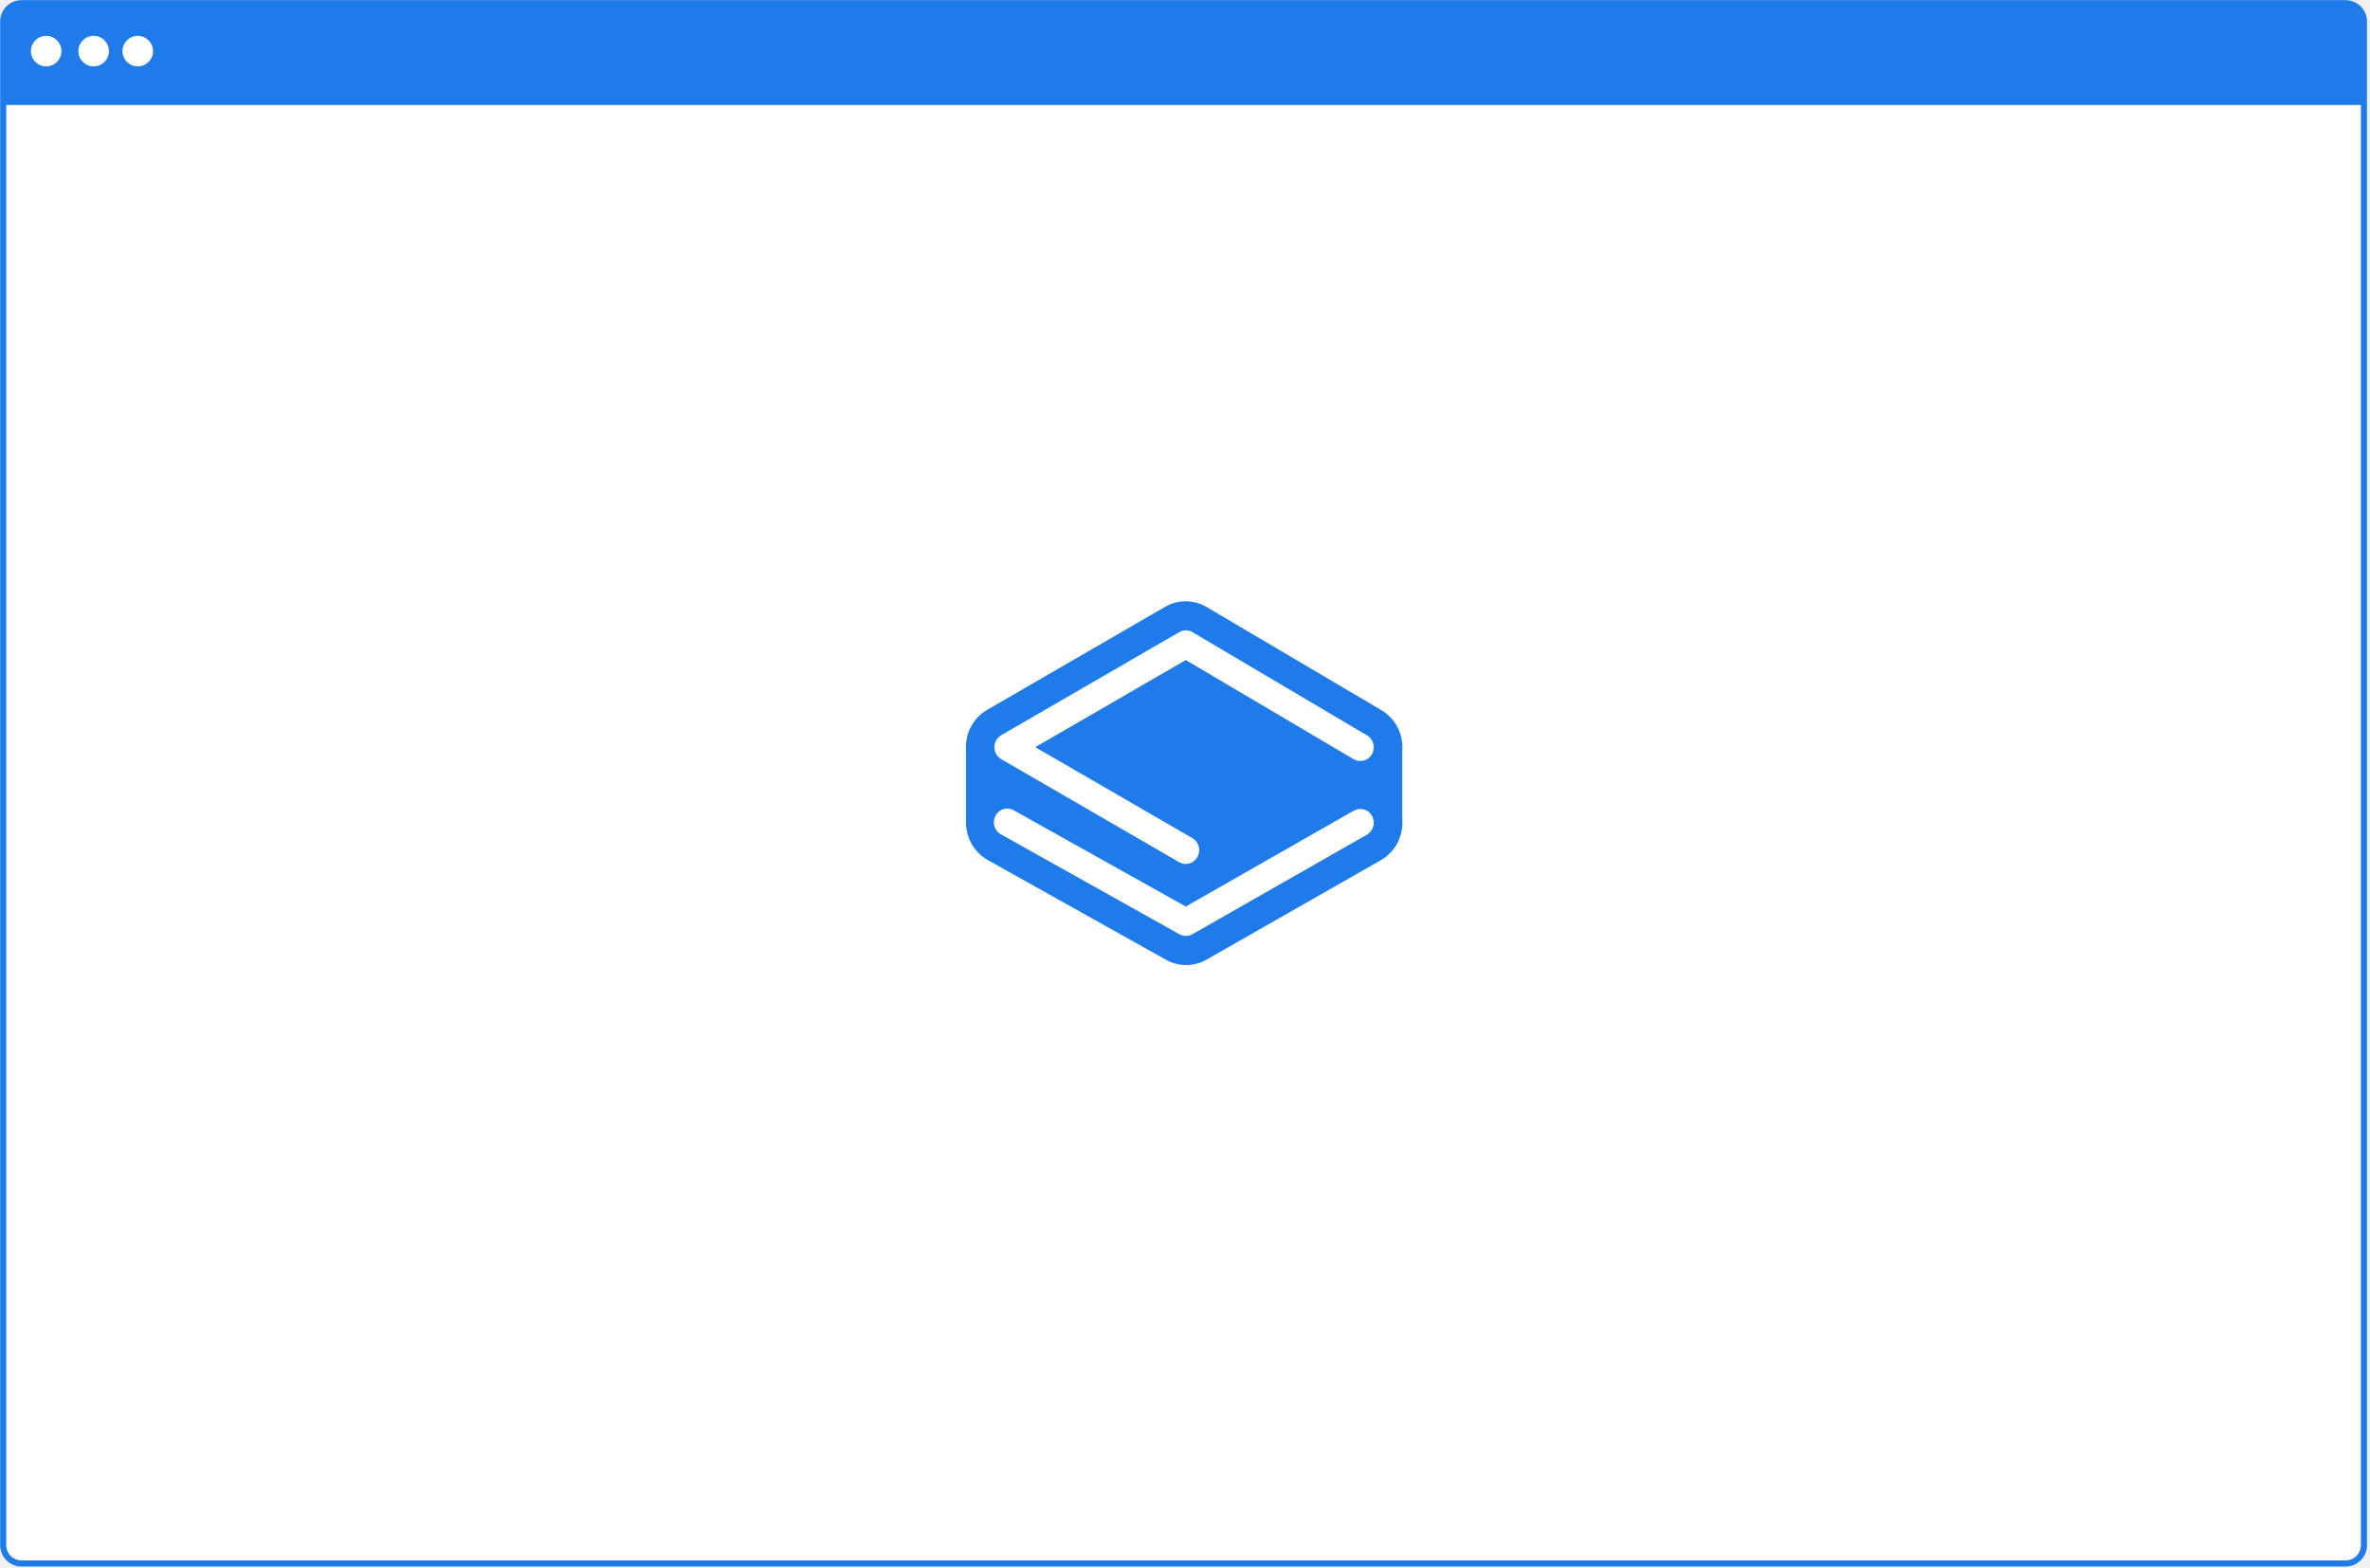
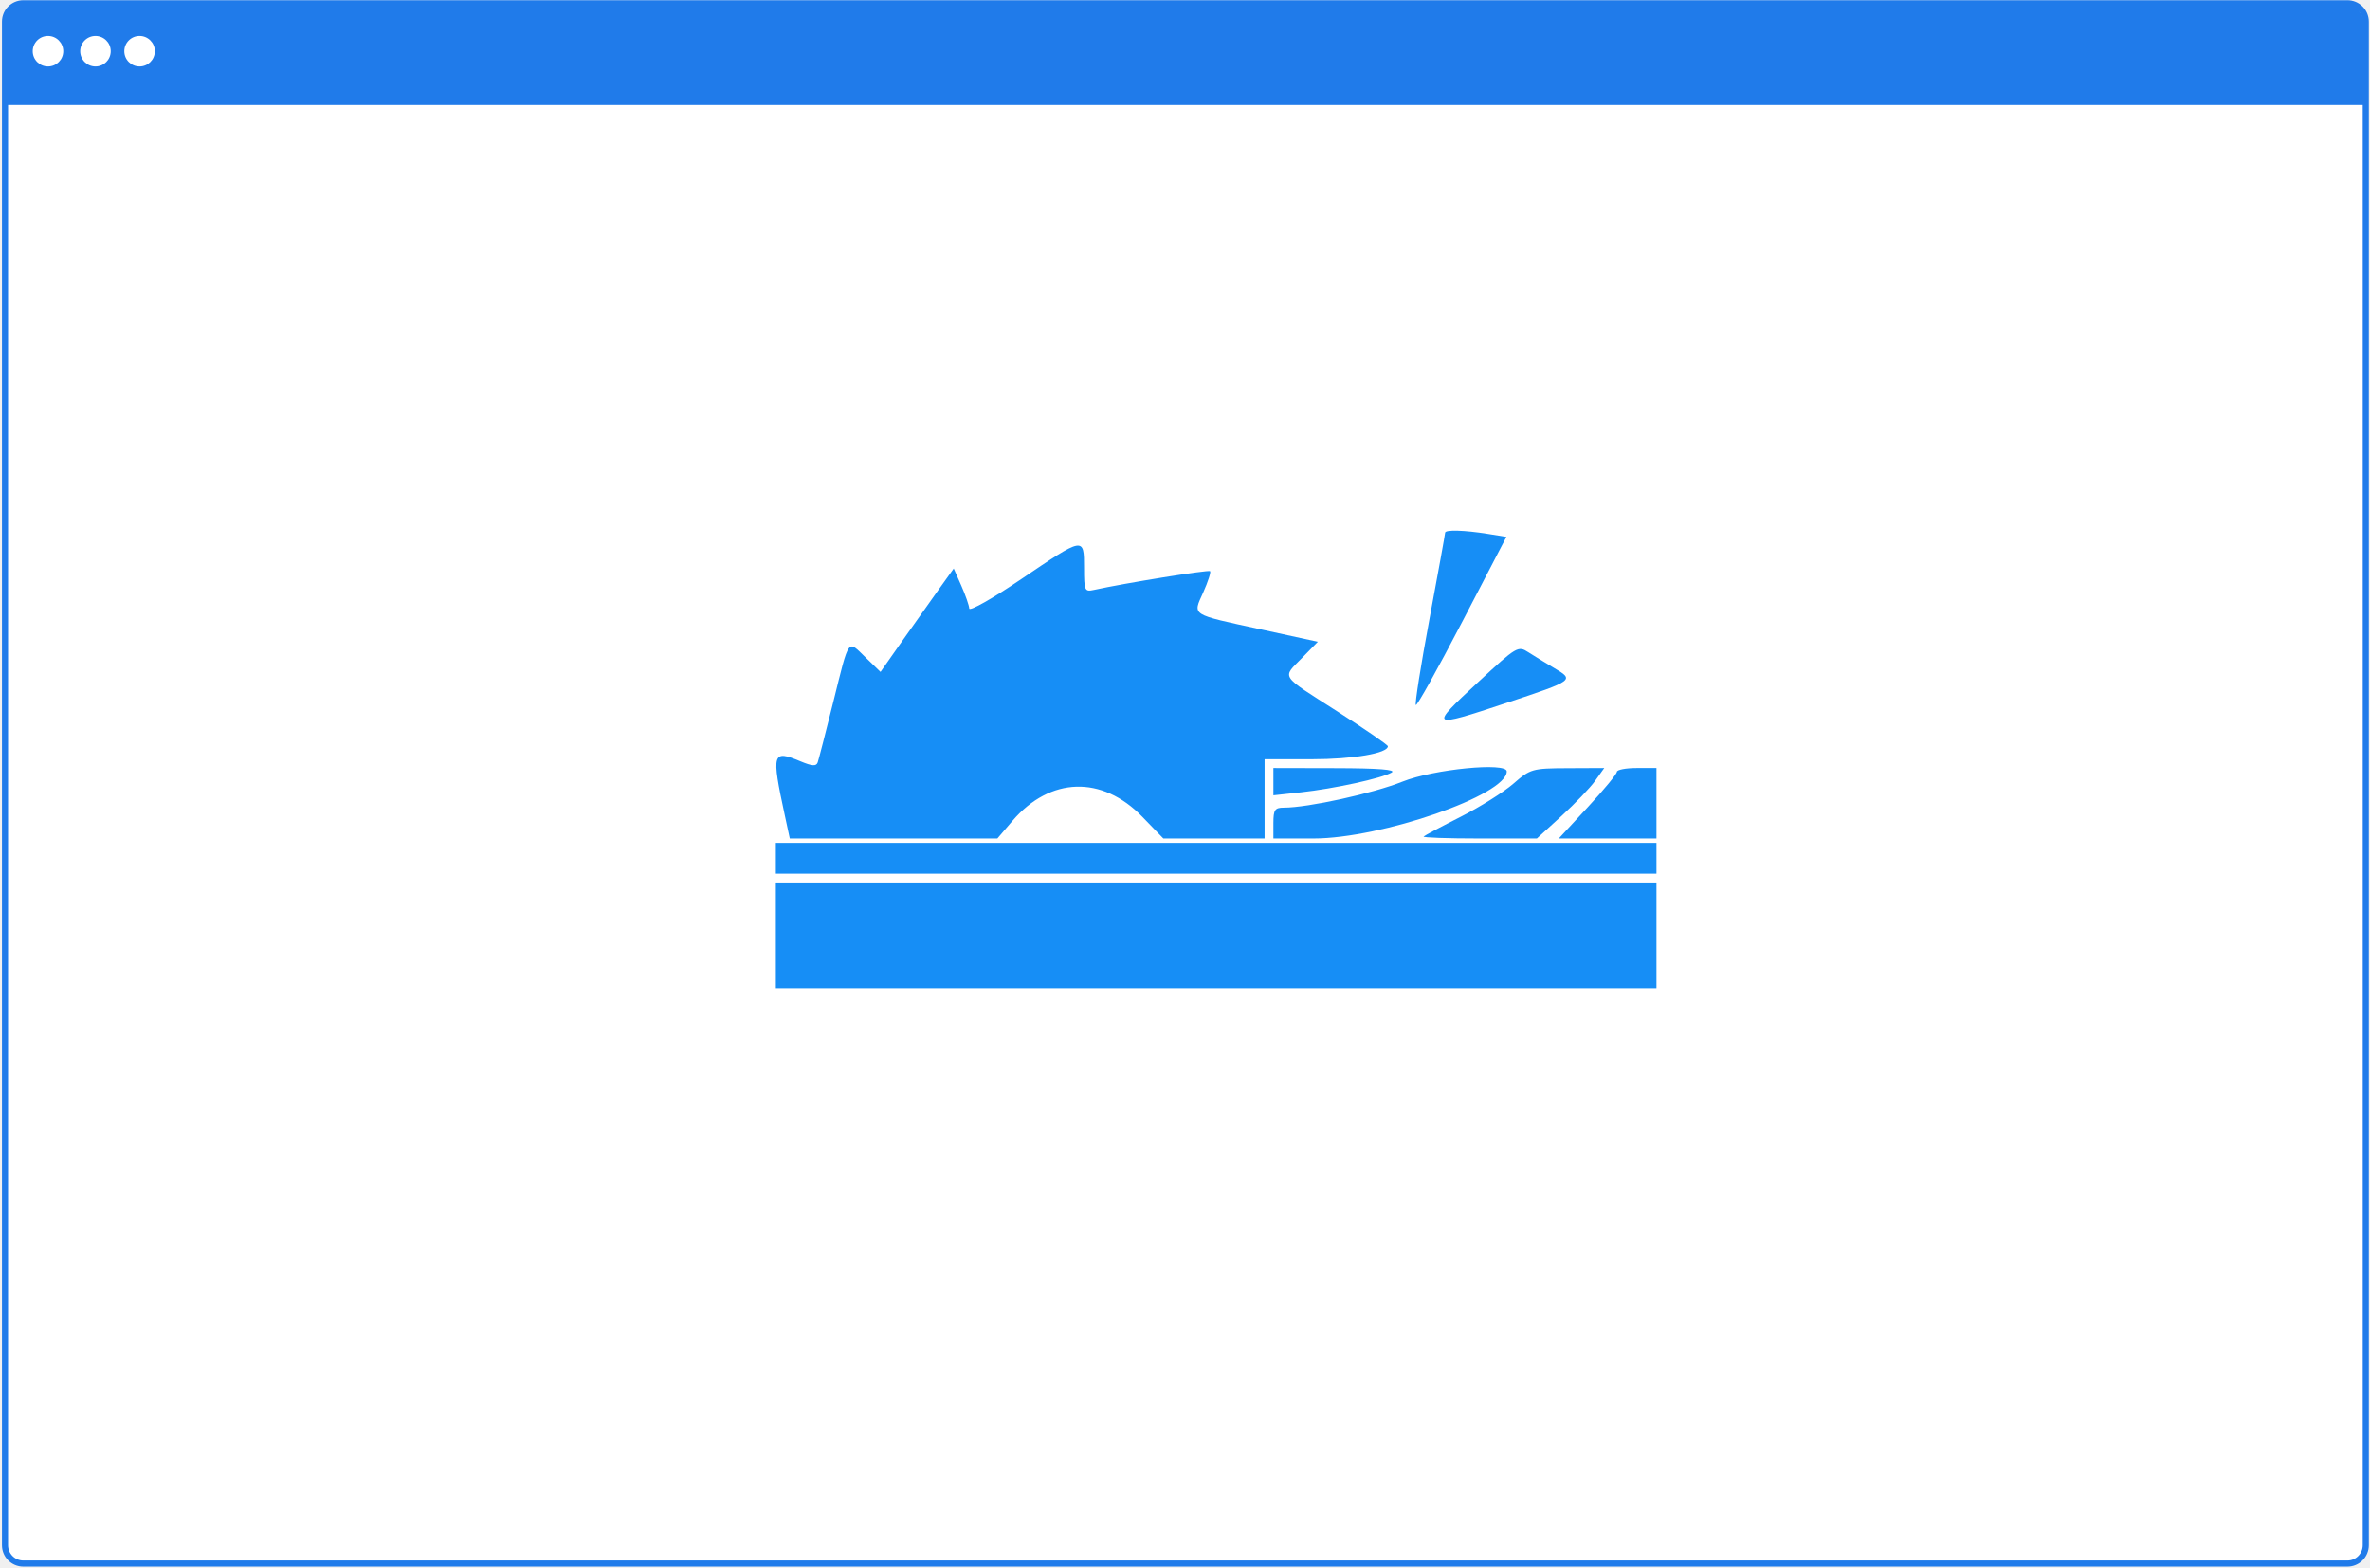
- <svg xmlns="http://www.w3.org/2000/svg" xmlns:xlink="http://www.w3.org/1999/xlink" width="741px" height="490px" viewBox="0 0 741 490" version="1.1">
+ <svg xmlns="http://www.w3.org/2000/svg" width="741px" height="490px" viewBox="0 0 741 490" version="1.1">
  <defs>
    <path d="M62.26,1.74 L6.657,33.933 C2.199,36.488 -0.386,41.474 0.047,46.682 L0.047,46.682 L0.047,68.144 C-0.331,73.419 2.356,78.428 6.908,80.936 L6.908,80.936 L62.511,112.055 C66.458,114.286 71.249,114.286 75.195,112.055 L75.195,112.055 L129.749,80.936 C134.232,78.378 136.844,73.379 136.432,68.144 L136.432,68.144 L136.432,46.682 C136.82,41.498 134.245,36.551 129.822,33.987 L129.822,33.987 L75.269,1.793 C73.243,0.598 70.98,0 68.718,0 L68.718,0 C66.491,0 64.263,0.579 62.26,1.74 L62.26,1.74 Z M66.666,81.558 L11.063,49.365 C10.372,48.974 9.804,48.392 9.423,47.686 L9.423,47.686 C8.3,45.612 9.035,43.001 11.063,41.853 L11.063,41.853 L66.666,9.659 C67.965,8.893 69.563,8.893 70.862,9.659 L70.862,9.659 L125.416,41.928 C127.423,43.114 128.111,45.739 126.953,47.793 L126.953,47.793 C125.795,49.847 123.228,50.55 121.22,49.365 L121.22,49.365 L68.743,18.362 L21.68,45.609 L70.799,74.047 C72.827,75.214 73.546,77.842 72.404,79.915 L72.404,79.915 C71.63,81.323 70.201,82.114 68.729,82.114 L68.729,82.114 C68.03,82.114 67.319,81.934 66.666,81.558 L66.666,81.558 Z M66.75,104.094 L11.147,72.973 C10.987,72.897 10.831,72.81 10.683,72.714 L10.683,72.714 C8.725,71.444 8.144,68.791 9.385,66.789 L9.385,66.789 C10.624,64.788 13.219,64.192 15.175,65.462 L15.175,65.462 L68.743,95.434 L121.272,65.462 C123.3,64.306 125.86,65.051 126.99,67.125 L126.99,67.125 C128.12,69.2 127.392,71.818 125.364,72.973 L125.364,72.973 L70.81,104.094 C70.178,104.451 69.478,104.629 68.78,104.629 L68.78,104.629 C68.08,104.629 67.381,104.451 66.75,104.094 L66.75,104.094 Z" id="path-1" />
  </defs>
-   <g id="Page-1" stroke="none" stroke-width="1" fill="none" fill-rule="evenodd">
+   <g id="Page-1" stroke="none" stroke-width="1" fill="none" fill-rule="evenodd" transform="matrix(1, 0, 0, 1, 0.568733, 0.025983)">
    <g id="browser" transform="translate(1, 1)">
      <rect id="Rectangle" stroke="#207BEA" stroke-width="1.909" fill="#FFFFFF" fill-rule="nonzero" x="0" y="0" width="738.108" height="487.83" rx="5.727" />
      <path d="M0,31.815 L0,7.62 C0,3.412 2.954,0 6.57,0 L731.23,0 C734.858,0 737.8,3.405 737.8,7.62 L737.8,31.815 L0,31.815 Z" id="Path" fill="#207BEA" fill-rule="nonzero" />
      <g id="dots" transform="translate(8.664, 10.211)" fill="#FFFFFF" fill-rule="nonzero">
        <circle id="Oval" cx="4.772" cy="4.772" r="4.772" />
        <circle id="Oval" cx="19.619" cy="4.772" r="4.772" />
        <circle id="Oval" cx="33.406" cy="4.772" r="4.772" />
      </g>
      <g id="stackbit-monogram" transform="translate(301, 187)">
-         <mask id="mask-2" fill="white">
-           <use xlink:href="#path-1" />
-         </mask>
        <g id="path-1" />
-         <polygon id="Fill-19" fill="#207BEA" fill-rule="nonzero" mask="url(#mask-2)" points="-2.527 116.256 139.002 116.256 139.002 -2.527 -2.527 -2.527" />
      </g>
    </g>
  </g>
+   <g id="svgg" transform="matrix(0.688337, 0, 0, 0.688337, 242.5757, 99.71106)" style="">
+     <path id="path0" d="M304.000 97.115 C 304.000 97.729,300.799 115.377,296.886 136.335 C 292.973 157.292,290.190 174.857,290.702 175.369 C 291.214 175.880,300.677 158.907,311.732 137.649 L 331.832 99.000 323.416 97.648 C 312.673 95.923,304.000 95.685,304.000 97.115 M111.500 118.160 C 98.575 126.918,87.933 132.939,87.852 131.541 C 87.770 130.144,86.150 125.484,84.252 121.186 L 80.802 113.372 73.767 123.186 C 69.898 128.584,62.416 139.153,57.141 146.674 L 47.550 160.348 40.805 153.811 C 32.440 145.703,33.492 144.260,26.082 174.015 C 22.660 187.757,19.481 200.096,19.018 201.435 C 18.375 203.293,16.514 203.175,11.152 200.935 C -1.649 195.586,-2.065 197.028,4.069 225.500 L 6.331 236.000 53.474 236.000 L 100.616 236.000 107.509 227.948 C 124.613 207.965,148.174 207.262,166.506 226.186 L 176.013 236.000 199.006 236.000 L 222.000 236.000 222.000 218.000 L 222.000 200.000 243.358 200.000 C 262.229 200.000,278.000 197.311,278.000 194.094 C 278.000 193.488,267.650 186.362,255.000 178.259 C 228.628 161.365,229.903 163.317,239.088 153.910 L 246.176 146.651 220.588 141.080 C 187.923 133.968,189.352 134.880,194.141 124.182 C 196.303 119.354,197.698 115.031,197.241 114.575 C 196.536 113.869,158.395 120.024,144.500 123.085 C 140.257 124.020,140.000 123.445,140.000 113.038 C 140.000 98.853,139.994 98.854,111.500 118.160 M319.000 164.984 C 296.591 185.746,296.924 185.997,331.619 174.496 C 362.824 164.151,362.892 164.101,353.327 158.458 C 349.657 156.293,344.482 153.123,341.827 151.415 C 337.108 148.378,336.597 148.682,319.000 164.984 M226.000 210.196 L 226.000 216.393 238.500 215.031 C 253.607 213.386,275.204 208.674,279.715 206.040 C 281.924 204.750,273.664 204.102,254.500 204.061 L 226.000 204.000 226.000 210.196 M284.636 210.175 C 271.317 215.513,241.750 222.000,230.738 222.000 C 226.656 222.000,226.000 222.970,226.000 229.000 L 226.000 236.000 244.167 236.000 C 275.109 236.000,332.000 216.265,332.000 205.532 C 332.000 201.269,298.715 204.532,284.636 210.175 M335.000 211.114 C 330.600 214.944,319.829 221.706,311.065 226.141 C 302.300 230.575,294.725 234.608,294.231 235.102 C 293.737 235.596,305.111 236.000,319.505 236.000 L 345.678 236.000 356.858 225.782 C 363.007 220.162,369.891 212.962,372.155 209.782 L 376.272 204.000 359.636 204.075 C 343.551 204.148,342.735 204.381,335.000 211.114 M382.000 205.757 C 382.000 206.723,376.066 213.923,368.813 221.757 L 355.625 236.000 377.813 236.000 L 400.000 236.000 400.000 220.000 L 400.000 204.000 391.000 204.000 C 386.050 204.000,382.000 204.790,382.000 205.757 M0.000 245.000 L 0.000 252.000 200.000 252.000 L 400.000 252.000 400.000 245.000 L 400.000 238.000 200.000 238.000 L 0.000 238.000 0.000 245.000 M0.000 280.000 L 0.000 304.000 200.000 304.000 L 400.000 304.000 400.000 280.000 L 400.000 256.000 200.000 256.000 L 0.000 256.000 0.000 280.000 " stroke="none" fill-rule="evenodd" style="fill: rgb(22, 142, 246);" />
+   </g>
</svg>
